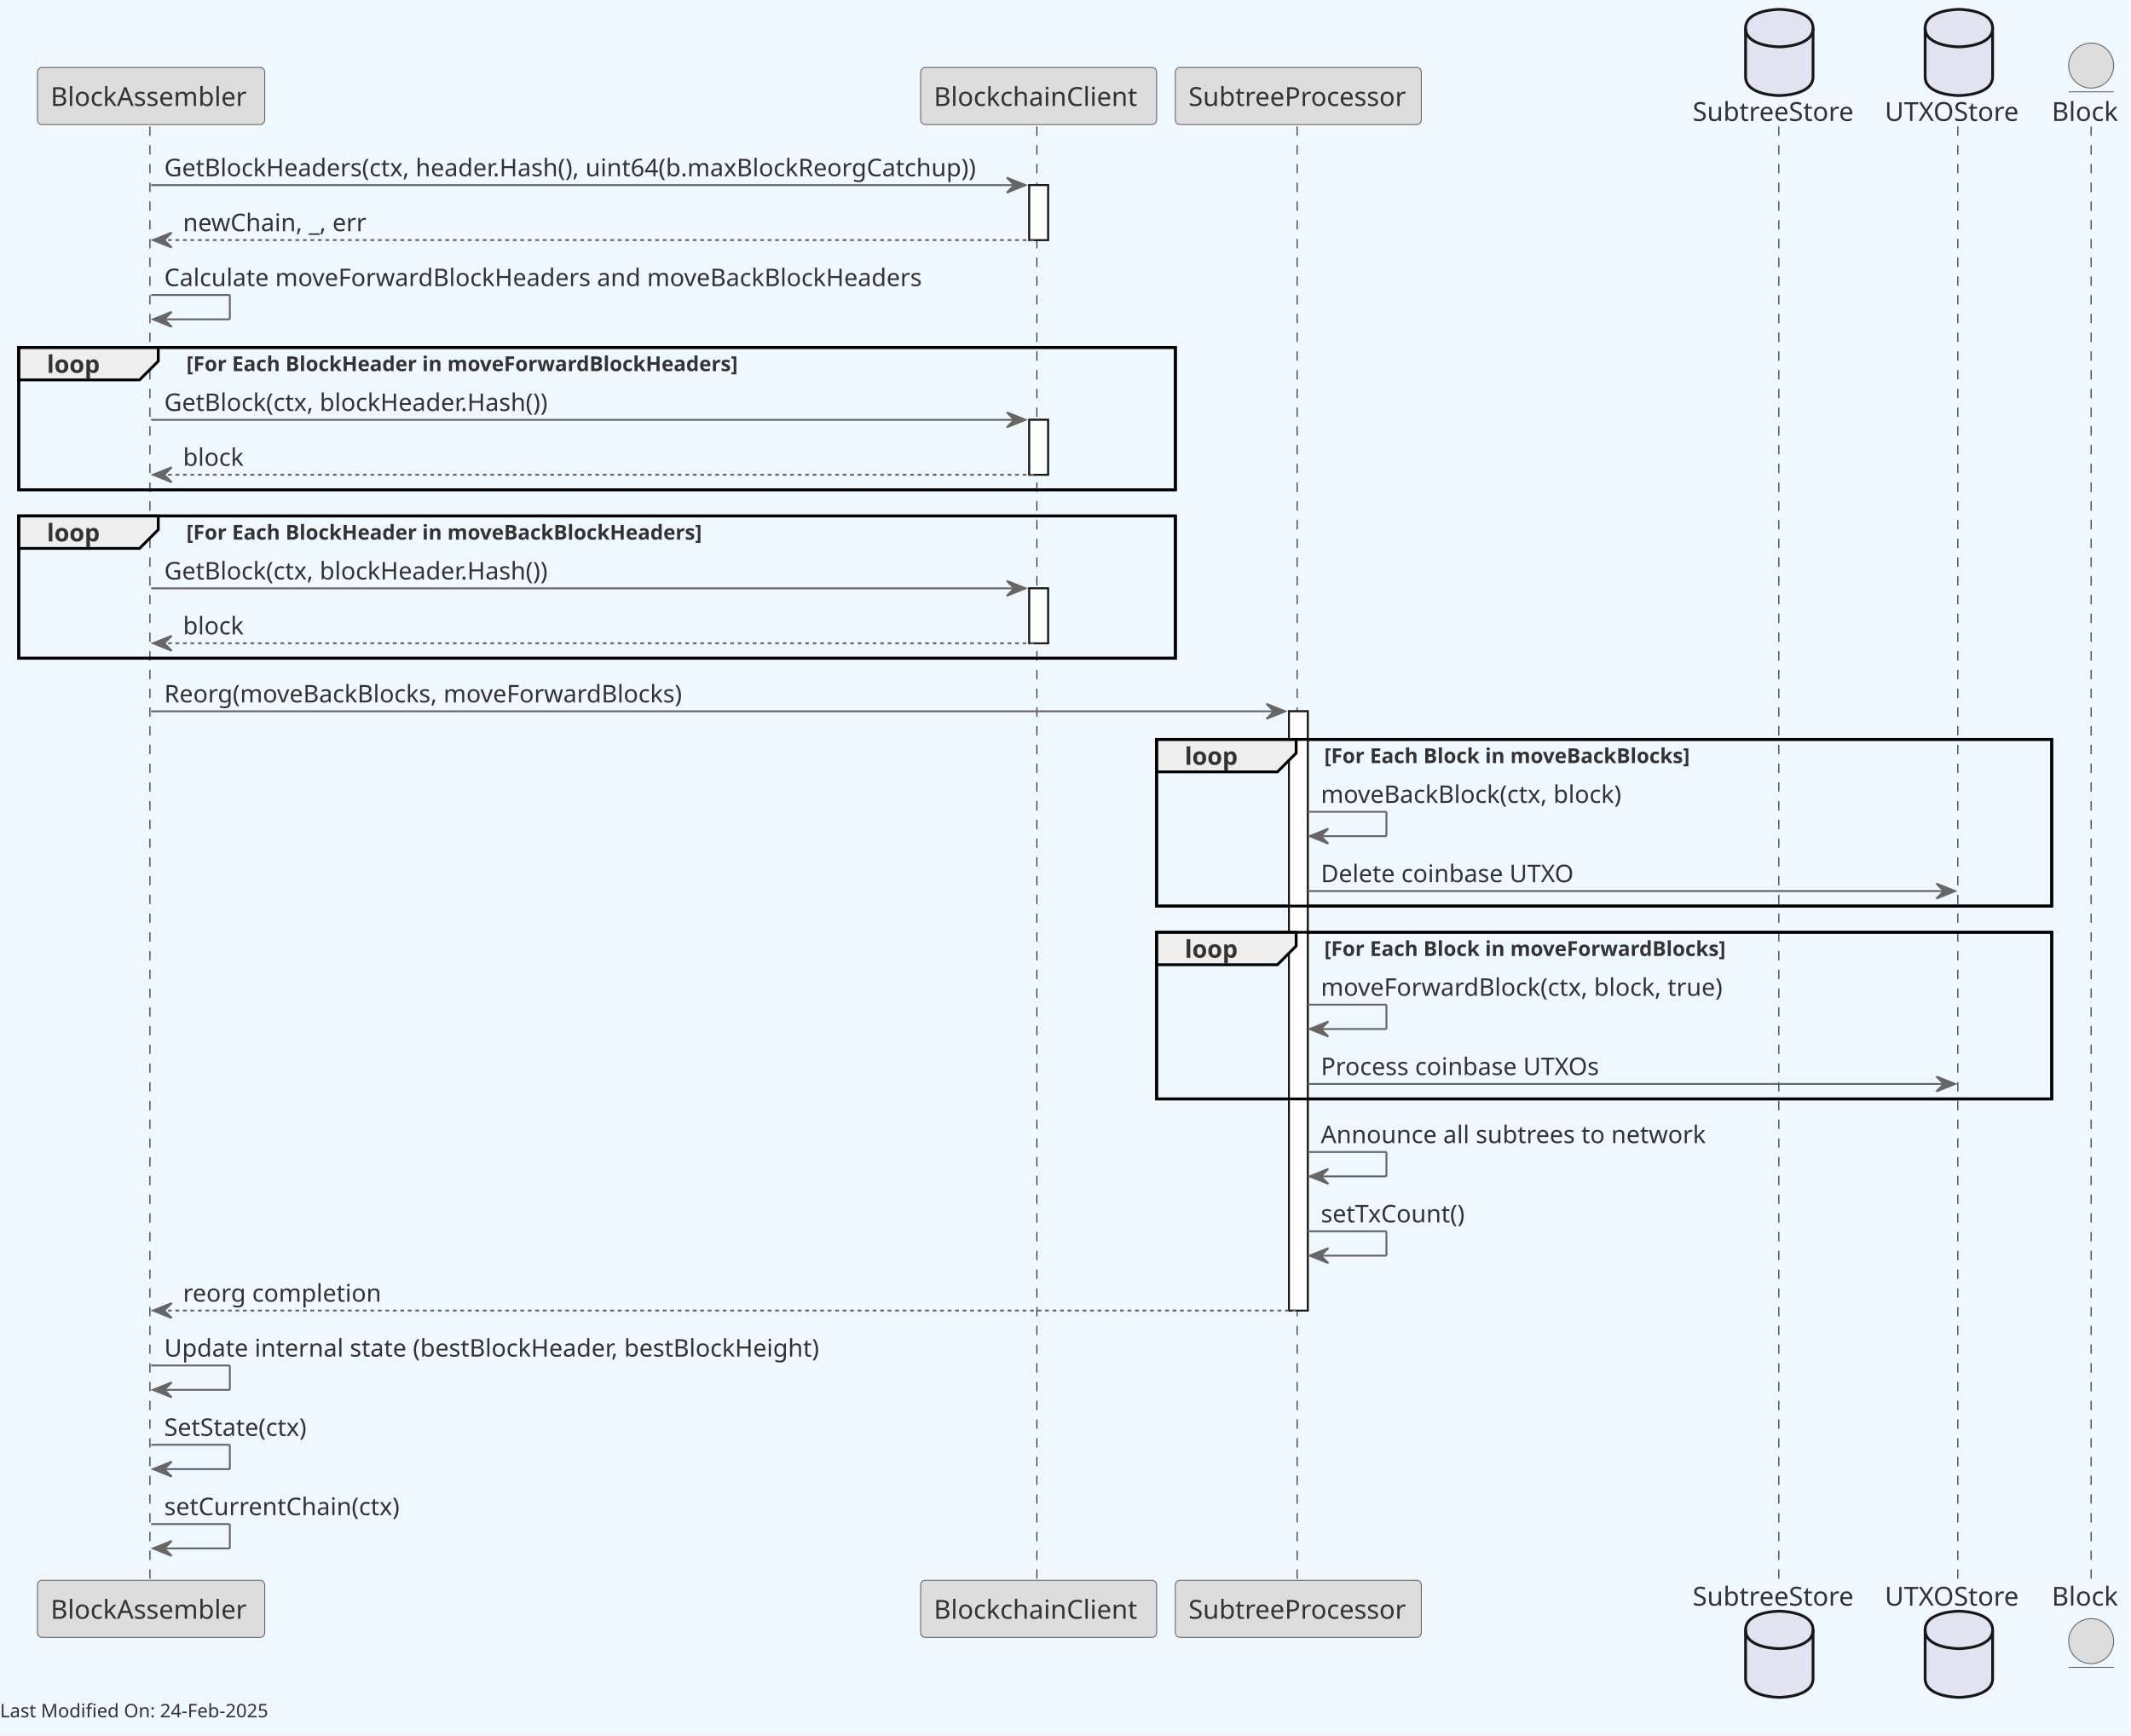
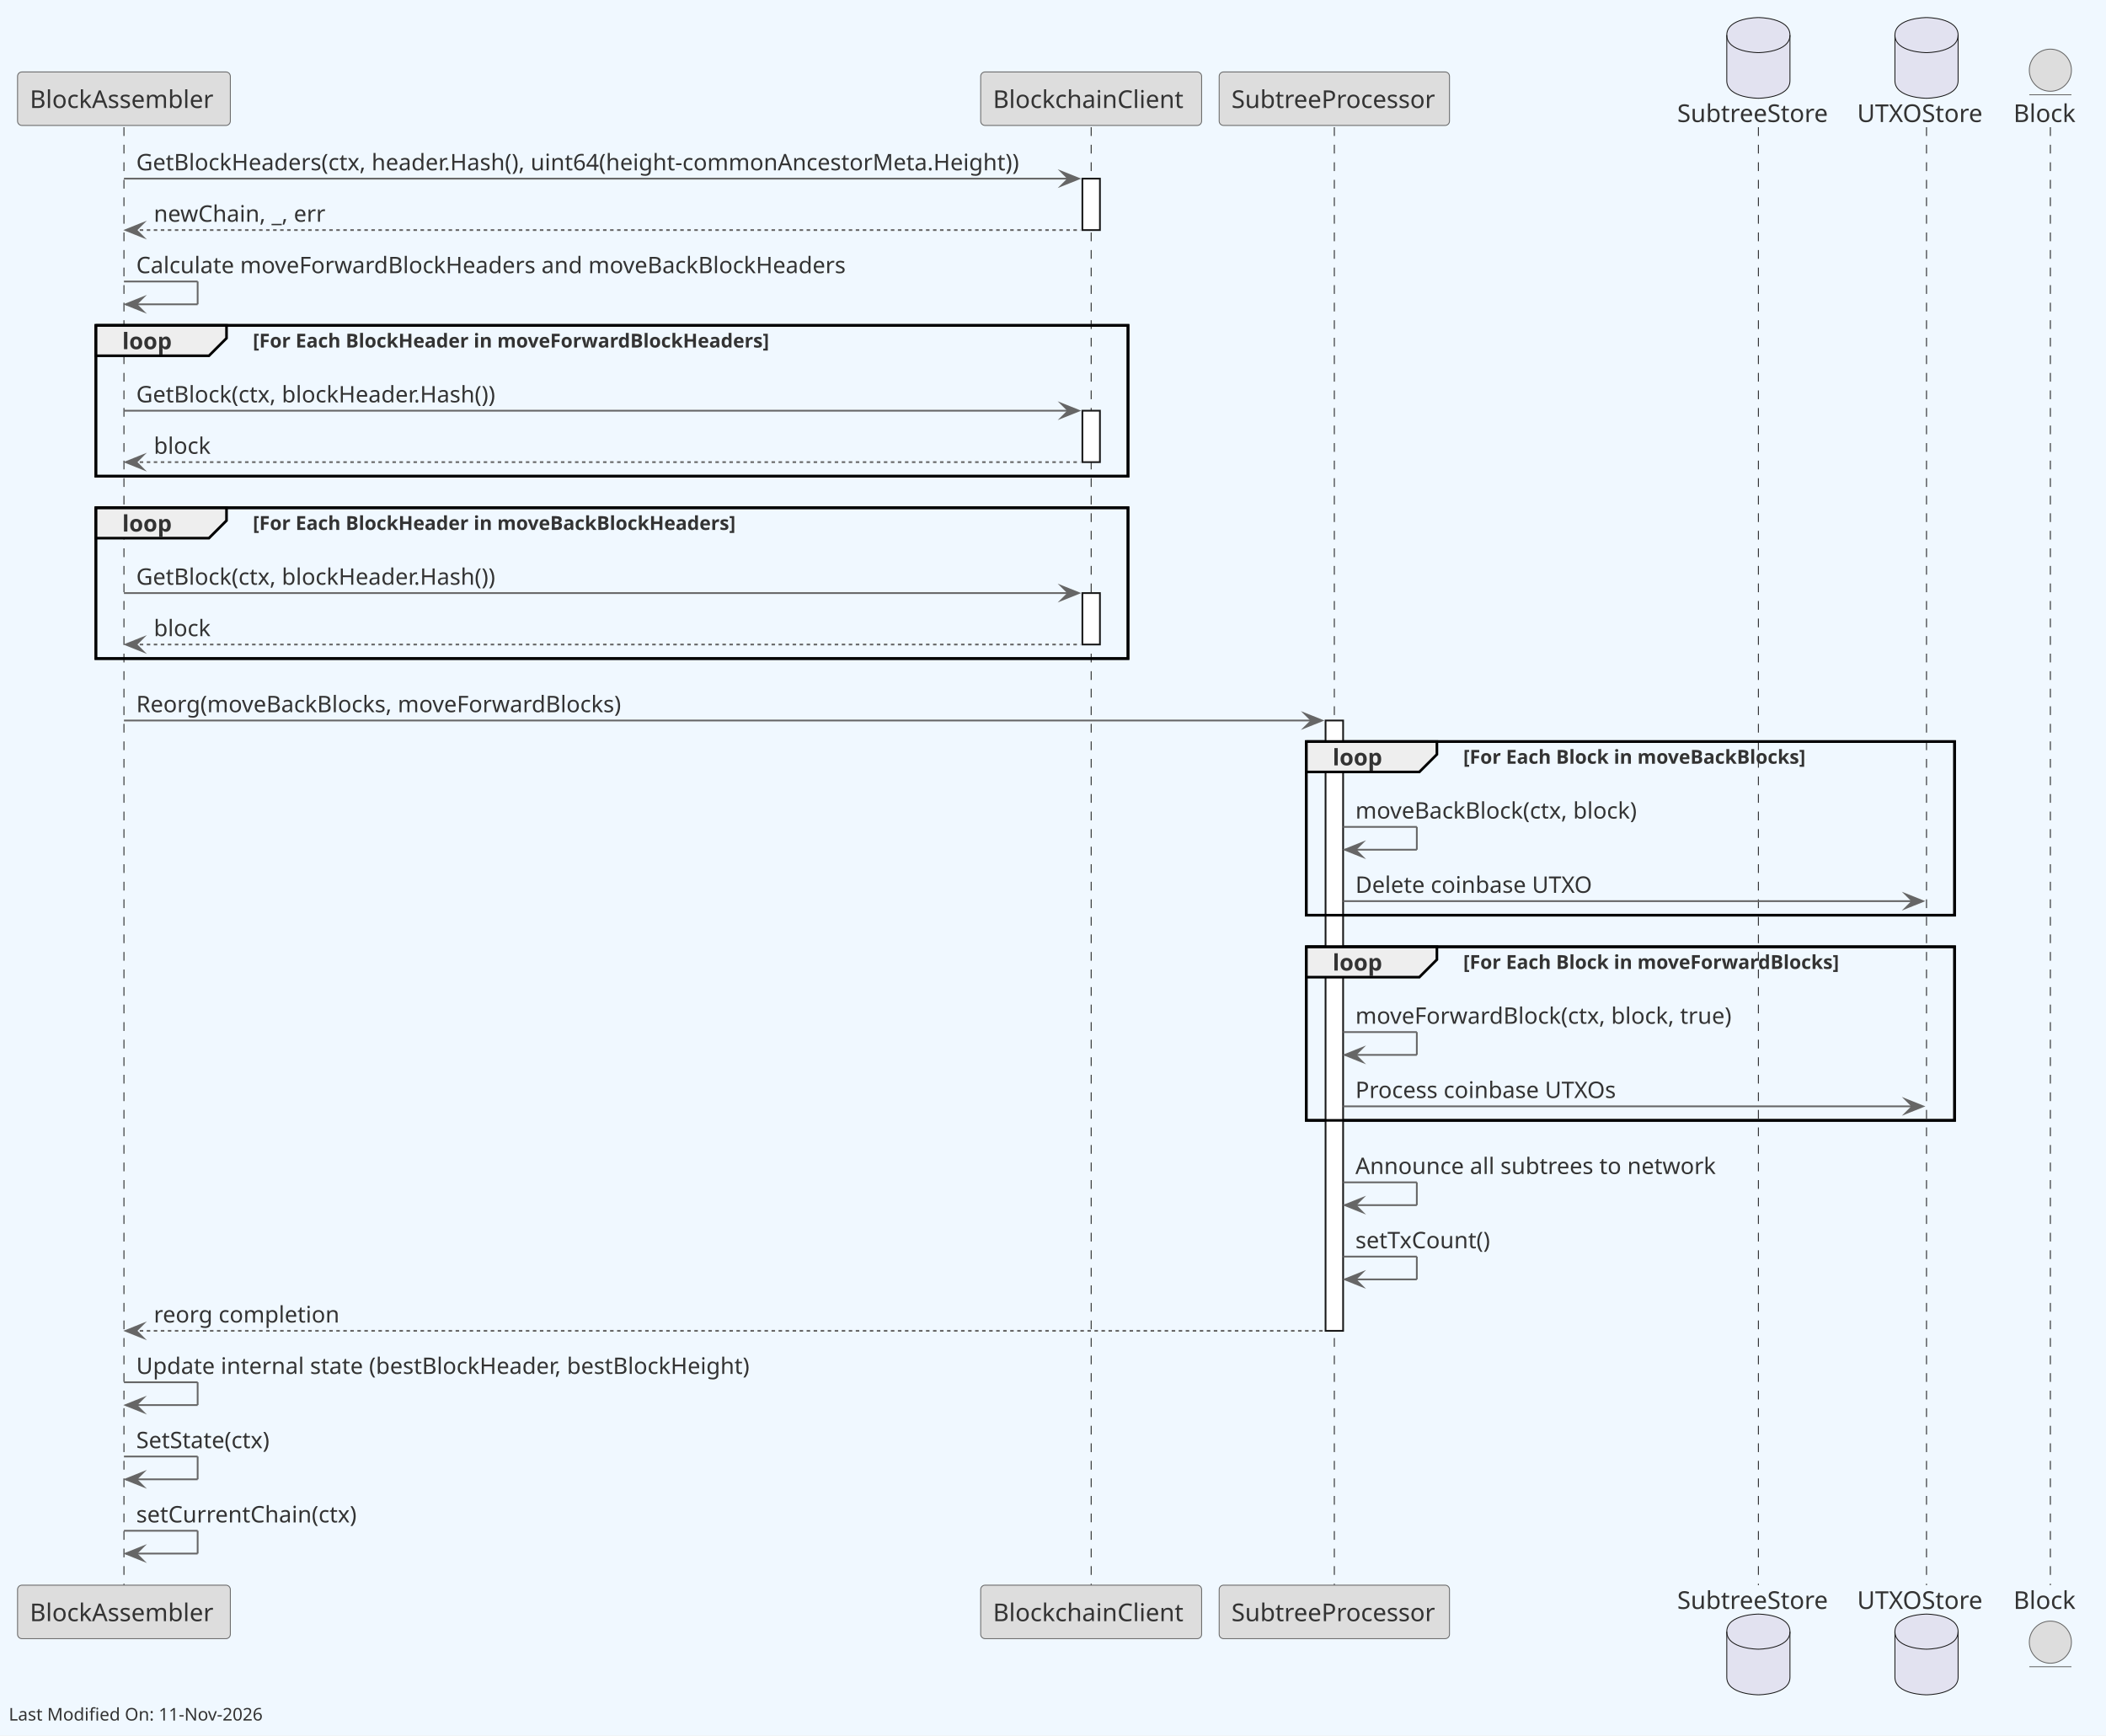
- <svg xmlns="http://www.w3.org/2000/svg" contentStyleType="text/css" height="926" preserveAspectRatio="none" viewBox="0 0 1137 926" width="1137" zoomAndPan="magnify">
-   <path d="m0 0h1137v926h-1137z" fill="#f0f8ff" />
-   <path d="m549.175 98.799h10v29.311h-10z" fill="#fff" stroke="#181818" />
-   <path d="m549.175 224.041h10v29.311h-10z" fill="#fff" stroke="#181818" />
-   <path d="m549.175 313.973h10v29.311h-10z" fill="#fff" stroke="#181818" />
-   <path d="m687.738 379.594h10v319.795h-10z" fill="#fff" stroke="#181818" />
-   <path d="m10 185.42h617.117v75.932h-617.117z" fill="none" stroke="#000" stroke-width="1.5" />
-   <path d="m10 275.352h617.117v75.932h-617.117z" fill="none" stroke="#000" stroke-width="1.5" />
-   <path d="m617.117 394.594h477.591v88.932h-477.591z" fill="none" stroke="#000" stroke-width="1.5" />
-   <path d="m617.117 497.525h477.591v88.932h-477.591z" fill="none" stroke="#000" stroke-width="1.5" />
-   <g stroke-width=".5">
-     <path d="m80 67.488v776.832" stroke="#181818" stroke-dasharray="5 5" />
-     <path d="m553.233 67.488v776.832" stroke="#181818" stroke-dasharray="5 5" />
-     <path d="m692.117 67.488v776.832" stroke="#181818" stroke-dasharray="5 5" />
-     <path d="m949.102 67.488v776.832" stroke="#181818" stroke-dasharray="5 5" />
-     <path d="m1044.611 67.488v776.832" stroke="#181818" stroke-dasharray="5 5" />
-     <path d="m1115.708 67.488v776.832" stroke="#181818" stroke-dasharray="5 5" />
-     <rect fill="#ddd" height="30.488" rx="2.5" stroke="#666" width="121.242" x="20" y="36" />
+ <svg xmlns="http://www.w3.org/2000/svg" version="1.1" data-diagram-type="SEQUENCE" style="width:1200px;height:989px;background:#F0F8FF;" width="1200px" height="989px" viewBox="0 0 1200 989" zoomAndPan="magnify" preserveAspectRatio="none" contentStyleType="text/css">
+   <defs />
+   <g font-family="sans-serif" lengthAdjust="spacing">
+     <rect x="0" y="0" width="1200" height="989" fill="#F0F8FF" style="stroke:none;" />
+     <rect x="54.621" y="185.42" width="588.12" height="85.932" fill="none" style="stroke:#000;stroke-width:1.5;" />
+     <rect x="54.621" y="289.352" width="588.12" height="85.932" fill="none" style="stroke:#000;stroke-width:1.5;" />
+     <rect x="744.305" y="422.594" width="369.421" height="98.932" fill="none" style="stroke:#000;stroke-width:1.5;" />
+     <rect x="744.305" y="539.525" width="369.421" height="98.932" fill="none" style="stroke:#000;stroke-width:1.5;" />
+     <g class="participant-lifeline" data-qualified-name="BA" data-entity-uid="part1" id="part1-lifeline" data-source-line="23">
+       <g>
+         <rect x="67.121" y="72.488" width="8" height="830.832" fill="#000" fill-opacity="0" />
+         <line x1="70.621" y1="72.488" x2="70.621" y2="903.32" style="stroke:#181818;stroke-width:0.5;stroke-dasharray:5,5;" />
+       </g>
+     </g>
+     <g class="participant-lifeline" data-qualified-name="BC" data-entity-uid="part2" id="part2-lifeline" data-source-line="24">
+       <g>
+         <rect x="618.241" y="72.488" width="8" height="830.832" fill="#000" fill-opacity="0" />
+         <line x1="621.741" y1="72.488" x2="621.741" y2="903.32" style="stroke:#181818;stroke-width:0.5;stroke-dasharray:5,5;" />
+       </g>
+     </g>
+     <g>
+       <rect x="616.741" y="101.799" width="10" height="29.311" fill="#FFF" style="stroke:#181818;stroke-width:1;" />
+     </g>
+     <g>
+       <rect x="616.741" y="234.041" width="10" height="29.311" fill="#FFF" style="stroke:#181818;stroke-width:1;" />
+     </g>
+     <g>
+       <rect x="616.741" y="337.973" width="10" height="29.311" fill="#FFF" style="stroke:#181818;stroke-width:1;" />
+     </g>
+     <g class="participant-lifeline" data-qualified-name="STP" data-entity-uid="part3" id="part3-lifeline" data-source-line="25">
+       <g>
+         <rect x="756.805" y="72.488" width="8" height="830.832" fill="#000" fill-opacity="0" />
+         <line x1="760.305" y1="72.488" x2="760.305" y2="903.32" style="stroke:#181818;stroke-width:0.5;stroke-dasharray:5,5;" />
+       </g>
+     </g>
+     <g>
+       <rect x="755.305" y="410.594" width="10" height="347.795" fill="#FFF" style="stroke:#181818;stroke-width:1;" />
+     </g>
+     <g class="participant-lifeline" data-qualified-name="SStore" data-entity-uid="part4" id="part4-lifeline" data-source-line="26">
+       <g>
+         <rect x="998.423" y="72.488" width="8" height="830.832" fill="#000" fill-opacity="0" />
+         <line x1="1001.923" y1="72.488" x2="1001.923" y2="903.32" style="stroke:#181818;stroke-width:0.5;stroke-dasharray:5,5;" />
+       </g>
+     </g>
+     <g class="participant-lifeline" data-qualified-name="UTXOStore" data-entity-uid="part5" id="part5-lifeline" data-source-line="27">
+       <g>
+         <rect x="1094.226" y="72.488" width="8" height="830.832" fill="#000" fill-opacity="0" />
+         <line x1="1097.726" y1="72.488" x2="1097.726" y2="903.32" style="stroke:#181818;stroke-width:0.5;stroke-dasharray:5,5;" />
+       </g>
+     </g>
+     <g class="participant-lifeline" data-qualified-name="BlockEntity" data-entity-uid="part6" id="part6-lifeline" data-source-line="28">
+       <g>
+         <rect x="1164.801" y="72.488" width="8" height="830.832" fill="#000" fill-opacity="0" />
+         <line x1="1168.301" y1="72.488" x2="1168.301" y2="903.32" style="stroke:#181818;stroke-width:0.5;stroke-dasharray:5,5;" />
+       </g>
+     </g>
+     <g class="participant participant-head" data-qualified-name="BA" data-entity-uid="part1" id="part1-head" data-source-line="23">
+       <rect x="10" y="41" width="121.242" height="30.488" fill="#DDD" style="stroke:#666;stroke-width:0.5;" rx="2.5" ry="2.5" />
+       <text x="17" y="61.535" fill="#333" font-size="14" textLength="107.242">BlockAssembler</text>
+     </g>
+     <g class="participant participant-head" data-qualified-name="BC" data-entity-uid="part2" id="part2-head" data-source-line="24">
+       <rect x="558.799" y="41" width="125.884" height="30.488" fill="#DDD" style="stroke:#666;stroke-width:0.5;" rx="2.5" ry="2.5" />
+       <text x="565.799" y="61.535" fill="#333" font-size="14" textLength="111.884">BlockchainClient</text>
+     </g>
+     <g class="participant participant-head" data-qualified-name="STP" data-entity-uid="part3" id="part3-head" data-source-line="25">
+       <rect x="694.683" y="41" width="131.243" height="30.488" fill="#DDD" style="stroke:#666;stroke-width:0.5;" rx="2.5" ry="2.5" />
+       <text x="701.683" y="61.535" fill="#333" font-size="14" textLength="117.243">SubtreeProcessor</text>
+     </g>
+     <g class="participant participant-head" data-qualified-name="SStore" data-entity-uid="part4" id="part4-head" data-source-line="26">
+       <text x="955.669" y="69.535" fill="#333" font-size="14" textLength="86.509">SubtreeStore</text>
+       <path d="M983.923,20 C983.923,10 1001.923,10 1001.923,10 C1001.923,10 1019.923,10 1019.923,20 L1019.923,46 C1019.923,56 1001.923,56 1001.923,56 C1001.923,56 983.923,56 983.923,46 L983.923,20" style="stroke:#181818;stroke-width:0.5;" fill="#E2E2F0" />
+       <path d="M983.923,20 C983.923,30 1001.923,30 1001.923,30 C1001.923,30 1019.923,30 1019.923,20" style="stroke:#181818;stroke-width:0.5;" fill="none" />
+     </g>
+     <g class="participant participant-head" data-qualified-name="UTXOStore" data-entity-uid="part5" id="part5-head" data-source-line="27">
+       <text x="1058.178" y="69.535" fill="#333" font-size="14" textLength="73.097">UTXOStore</text>
+       <path d="M1079.726,20 C1079.726,10 1097.726,10 1097.726,10 C1097.726,10 1115.726,10 1115.726,20 L1115.726,46 C1115.726,56 1097.726,56 1097.726,56 C1097.726,56 1079.726,56 1079.726,46 L1079.726,20" style="stroke:#181818;stroke-width:0.5;" fill="#E2E2F0" />
+       <path d="M1079.726,20 C1079.726,30 1097.726,30 1097.726,30 C1097.726,30 1115.726,30 1115.726,20" style="stroke:#181818;stroke-width:0.5;" fill="none" />
+     </g>
+     <g class="participant participant-head" data-qualified-name="BlockEntity" data-entity-uid="part6" id="part6-head" data-source-line="28">
+       <text x="1147.274" y="69.535" fill="#333" font-size="14" textLength="36.053">Block</text>
+       <ellipse cx="1168.301" cy="40" rx="12" ry="12" fill="#DDD" style="stroke:#666;stroke-width:0.5;" />
+       <line x1="1156.301" y1="54" x2="1180.301" y2="54" style="stroke:#666;stroke-width:0.5;" />
+     </g>
+     <g class="participant participant-tail" data-qualified-name="BA" data-entity-uid="part1" id="part1-tail" data-source-line="23">
+       <rect x="10" y="903.32" width="121.242" height="30.488" fill="#DDD" style="stroke:#666;stroke-width:0.5;" rx="2.5" ry="2.5" />
+       <text x="17" y="923.855" fill="#333" font-size="14" textLength="107.242">BlockAssembler</text>
+     </g>
+     <g class="participant participant-tail" data-qualified-name="BC" data-entity-uid="part2" id="part2-tail" data-source-line="24">
+       <rect x="558.799" y="903.32" width="125.884" height="30.488" fill="#DDD" style="stroke:#666;stroke-width:0.5;" rx="2.5" ry="2.5" />
+       <text x="565.799" y="923.855" fill="#333" font-size="14" textLength="111.884">BlockchainClient</text>
+     </g>
+     <g class="participant participant-tail" data-qualified-name="STP" data-entity-uid="part3" id="part3-tail" data-source-line="25">
+       <rect x="694.683" y="903.32" width="131.243" height="30.488" fill="#DDD" style="stroke:#666;stroke-width:0.5;" rx="2.5" ry="2.5" />
+       <text x="701.683" y="923.855" fill="#333" font-size="14" textLength="117.243">SubtreeProcessor</text>
+     </g>
+     <g class="participant participant-tail" data-qualified-name="SStore" data-entity-uid="part4" id="part4-tail" data-source-line="26">
+       <text x="955.669" y="916.855" fill="#333" font-size="14" textLength="86.509">SubtreeStore</text>
+       <path d="M983.923,929.809 C983.923,919.809 1001.923,919.809 1001.923,919.809 C1001.923,919.809 1019.923,919.809 1019.923,929.809 L1019.923,955.809 C1019.923,965.809 1001.923,965.809 1001.923,965.809 C1001.923,965.809 983.923,965.809 983.923,955.809 L983.923,929.809" style="stroke:#181818;stroke-width:0.5;" fill="#E2E2F0" />
+       <path d="M983.923,929.809 C983.923,939.809 1001.923,939.809 1001.923,939.809 C1001.923,939.809 1019.923,939.809 1019.923,929.809" style="stroke:#181818;stroke-width:0.5;" fill="none" />
+     </g>
+     <g class="participant participant-tail" data-qualified-name="UTXOStore" data-entity-uid="part5" id="part5-tail" data-source-line="27">
+       <text x="1058.178" y="916.855" fill="#333" font-size="14" textLength="73.097">UTXOStore</text>
+       <path d="M1079.726,929.809 C1079.726,919.809 1097.726,919.809 1097.726,919.809 C1097.726,919.809 1115.726,919.809 1115.726,929.809 L1115.726,955.809 C1115.726,965.809 1097.726,965.809 1097.726,965.809 C1097.726,965.809 1079.726,965.809 1079.726,955.809 L1079.726,929.809" style="stroke:#181818;stroke-width:0.5;" fill="#E2E2F0" />
+       <path d="M1079.726,929.809 C1079.726,939.809 1097.726,939.809 1097.726,939.809 C1097.726,939.809 1115.726,939.809 1115.726,929.809" style="stroke:#181818;stroke-width:0.5;" fill="none" />
+     </g>
+     <g class="participant participant-tail" data-qualified-name="BlockEntity" data-entity-uid="part6" id="part6-tail" data-source-line="28">
+       <text x="1147.274" y="916.855" fill="#333" font-size="14" textLength="36.053">Block</text>
+       <ellipse cx="1168.301" cy="935.809" rx="12" ry="12" fill="#DDD" style="stroke:#666;stroke-width:0.5;" />
+       <line x1="1156.301" y1="949.809" x2="1180.301" y2="949.809" style="stroke:#666;stroke-width:0.5;" />
+     </g>
+     <g class="message" data-entity-1="part1" data-entity-2="part2" id="msg1" data-source-line="30">
+       <polygon points="604.741,97.799,614.741,101.799,604.741,105.799,608.741,101.799" fill="#666" style="stroke:#666;stroke-width:1;stroke-linejoin:miter;stroke-miterlimit:10;" />
+       <line x1="70.621" y1="101.799" x2="610.741" y2="101.799" style="stroke:#666;stroke-width:1;" />
+       <text x="77.621" y="97.057" fill="#333" font-size="13" textLength="522.12">GetBlockHeaders(ctx, header.Hash(), uint64(height-commonAncestorMeta.Height))</text>
+     </g>
+     <g class="message" data-entity-1="part2" data-entity-2="part1" id="msg2" data-source-line="32">
+       <polygon points="81.621,127.109,71.621,131.109,81.621,135.109,77.621,131.109" fill="#666" style="stroke:#666;stroke-width:1;stroke-linejoin:miter;stroke-miterlimit:10;" />
+       <line x1="75.621" y1="131.109" x2="615.741" y2="131.109" style="stroke:#666;stroke-width:1;stroke-dasharray:2,2;" />
+       <text x="87.621" y="126.367" fill="#333" font-size="13" textLength="102.229">newChain, _, err</text>
+     </g>
+     <g class="message" data-entity-1="part1" data-entity-2="part1" id="msg3" data-source-line="35">
+       <line x1="70.621" y1="160.42" x2="112.621" y2="160.42" style="stroke:#666;stroke-width:1;" />
+       <line x1="112.621" y1="160.42" x2="112.621" y2="173.42" style="stroke:#666;stroke-width:1;" />
+       <line x1="71.621" y1="173.42" x2="112.621" y2="173.42" style="stroke:#666;stroke-width:1;" />
+       <polygon points="81.621,169.42,71.621,173.42,81.621,177.42,77.621,173.42" fill="#666" style="stroke:#666;stroke-width:1;stroke-linejoin:miter;stroke-miterlimit:10;" />
+       <text x="77.621" y="155.678" fill="#333" font-size="13" textLength="411.188">Calculate moveForwardBlockHeaders and moveBackBlockHeaders</text>
+     </g>
+     <path d="M54.621,185.42 L129.068,185.42 L129.068,192.73 L119.068,202.73 L54.621,202.73 L54.621,185.42" style="stroke:#000;stroke-width:1.5;" fill="#EEE" />
+     <rect x="54.621" y="185.42" width="588.12" height="85.932" fill="none" style="stroke:#000;stroke-width:1.5;" />
+     <text x="69.621" y="198.988" fill="#333" font-size="13" textLength="29.447" font-weight="700">loop</text>
+     <text x="144.068" y="198.055" fill="#333" font-size="11" textLength="302.575" font-weight="700">[For Each BlockHeader in moveForwardBlockHeaders]</text>
+     <g class="message" data-entity-1="part1" data-entity-2="part2" id="msg4" data-source-line="38">
+       <polygon points="604.741,230.041,614.741,234.041,604.741,238.041,608.741,234.041" fill="#666" style="stroke:#666;stroke-width:1;stroke-linejoin:miter;stroke-miterlimit:10;" />
+       <line x1="70.621" y1="234.041" x2="610.741" y2="234.041" style="stroke:#666;stroke-width:1;" />
+       <text x="77.621" y="229.299" fill="#333" font-size="13" textLength="214.049">GetBlock(ctx, blockHeader.Hash())</text>
+     </g>
+     <g class="message" data-entity-1="part2" data-entity-2="part1" id="msg5" data-source-line="40">
+       <polygon points="81.621,259.352,71.621,263.352,81.621,267.352,77.621,263.352" fill="#666" style="stroke:#666;stroke-width:1;stroke-linejoin:miter;stroke-miterlimit:10;" />
+       <line x1="75.621" y1="263.352" x2="615.741" y2="263.352" style="stroke:#666;stroke-width:1;stroke-dasharray:2,2;" />
+       <text x="87.621" y="258.609" fill="#333" font-size="13" textLength="34.182">block</text>
+     </g>
+     <path d="M54.621,289.352 L129.068,289.352 L129.068,296.662 L119.068,306.662 L54.621,306.662 L54.621,289.352" style="stroke:#000;stroke-width:1.5;" fill="#EEE" />
+     <rect x="54.621" y="289.352" width="588.12" height="85.932" fill="none" style="stroke:#000;stroke-width:1.5;" />
+     <text x="69.621" y="302.92" fill="#333" font-size="13" textLength="29.447" font-weight="700">loop</text>
+     <text x="144.068" y="301.986" fill="#333" font-size="11" textLength="282.197" font-weight="700">[For Each BlockHeader in moveBackBlockHeaders]</text>
+     <g class="message" data-entity-1="part1" data-entity-2="part2" id="msg6" data-source-line="45">
+       <polygon points="604.741,333.973,614.741,337.973,604.741,341.973,608.741,337.973" fill="#666" style="stroke:#666;stroke-width:1;stroke-linejoin:miter;stroke-miterlimit:10;" />
+       <line x1="70.621" y1="337.973" x2="610.741" y2="337.973" style="stroke:#666;stroke-width:1;" />
+       <text x="77.621" y="333.23" fill="#333" font-size="13" textLength="214.049">GetBlock(ctx, blockHeader.Hash())</text>
+     </g>
+     <g class="message" data-entity-1="part2" data-entity-2="part1" id="msg7" data-source-line="47">
+       <polygon points="81.621,363.283,71.621,367.283,81.621,371.283,77.621,367.283" fill="#666" style="stroke:#666;stroke-width:1;stroke-linejoin:miter;stroke-miterlimit:10;" />
+       <line x1="75.621" y1="367.283" x2="615.741" y2="367.283" style="stroke:#666;stroke-width:1;stroke-dasharray:2,2;" />
+       <text x="87.621" y="362.541" fill="#333" font-size="13" textLength="34.182">block</text>
+     </g>
+     <g class="message" data-entity-1="part1" data-entity-2="part3" id="msg8" data-source-line="51">
+       <polygon points="743.305,406.594,753.305,410.594,743.305,414.594,747.305,410.594" fill="#666" style="stroke:#666;stroke-width:1;stroke-linejoin:miter;stroke-miterlimit:10;" />
+       <line x1="70.621" y1="410.594" x2="749.305" y2="410.594" style="stroke:#666;stroke-width:1;" />
+       <text x="77.621" y="405.852" fill="#333" font-size="13" textLength="281.836">Reorg(moveBackBlocks, moveForwardBlocks)</text>
+     </g>
+     <path d="M744.305,422.594 L818.751,422.594 L818.751,429.904 L808.751,439.904 L744.305,439.904 L744.305,422.594" style="stroke:#000;stroke-width:1.5;" fill="#EEE" />
+     <rect x="744.305" y="422.594" width="369.421" height="98.932" fill="none" style="stroke:#000;stroke-width:1.5;" />
+     <text x="759.305" y="436.162" fill="#333" font-size="13" textLength="29.447" font-weight="700">loop</text>
+     <text x="833.751" y="435.229" fill="#333" font-size="11" textLength="201.738" font-weight="700">[For Each Block in moveBackBlocks]</text>
+     <g class="message" data-entity-1="part3" data-entity-2="part3" id="msg9" data-source-line="55">
+       <line x1="765.305" y1="471.215" x2="807.305" y2="471.215" style="stroke:#666;stroke-width:1;" />
+       <line x1="807.305" y1="471.215" x2="807.305" y2="484.215" style="stroke:#666;stroke-width:1;" />
+       <line x1="766.305" y1="484.215" x2="807.305" y2="484.215" style="stroke:#666;stroke-width:1;" />
+       <polygon points="776.305,480.215,766.305,484.215,776.305,488.215,772.305,484.215" fill="#666" style="stroke:#666;stroke-width:1;stroke-linejoin:miter;stroke-miterlimit:10;" />
+       <text x="772.305" y="466.473" fill="#333" font-size="13" textLength="166.842">moveBackBlock(ctx, block)</text>
+     </g>
+     <g class="message" data-entity-1="part3" data-entity-2="part5" id="msg10" data-source-line="56">
+       <polygon points="1085.726,509.525,1095.726,513.525,1085.726,517.525,1089.726,513.525" fill="#666" style="stroke:#666;stroke-width:1;stroke-linejoin:miter;stroke-miterlimit:10;" />
+       <line x1="765.305" y1="513.525" x2="1091.726" y2="513.525" style="stroke:#666;stroke-width:1;" />
+       <text x="772.305" y="508.783" fill="#333" font-size="13" textLength="139.477">Delete coinbase UTXO</text>
+     </g>
+     <path d="M744.305,539.525 L818.751,539.525 L818.751,546.836 L808.751,556.836 L744.305,556.836 L744.305,539.525" style="stroke:#000;stroke-width:1.5;" fill="#EEE" />
+     <rect x="744.305" y="539.525" width="369.421" height="98.932" fill="none" style="stroke:#000;stroke-width:1.5;" />
+     <text x="759.305" y="553.094" fill="#333" font-size="13" textLength="29.447" font-weight="700">loop</text>
+     <text x="833.751" y="552.16" fill="#333" font-size="11" textLength="222.116" font-weight="700">[For Each Block in moveForwardBlocks]</text>
+     <g class="message" data-entity-1="part3" data-entity-2="part3" id="msg11" data-source-line="60">
+       <line x1="765.305" y1="588.146" x2="807.305" y2="588.146" style="stroke:#666;stroke-width:1;" />
+       <line x1="807.305" y1="588.146" x2="807.305" y2="601.146" style="stroke:#666;stroke-width:1;" />
+       <line x1="766.305" y1="601.146" x2="807.305" y2="601.146" style="stroke:#666;stroke-width:1;" />
+       <polygon points="776.305,597.146,766.305,601.146,776.305,605.146,772.305,601.146" fill="#666" style="stroke:#666;stroke-width:1;stroke-linejoin:miter;stroke-miterlimit:10;" />
+       <text x="772.305" y="583.404" fill="#333" font-size="13" textLength="222.619">moveForwardBlock(ctx, block, true)</text>
+     </g>
+     <g class="message" data-entity-1="part3" data-entity-2="part5" id="msg12" data-source-line="61">
+       <polygon points="1085.726,626.457,1095.726,630.457,1085.726,634.457,1089.726,630.457" fill="#666" style="stroke:#666;stroke-width:1;stroke-linejoin:miter;stroke-miterlimit:10;" />
+       <line x1="765.305" y1="630.457" x2="1091.726" y2="630.457" style="stroke:#666;stroke-width:1;" />
+       <text x="772.305" y="625.715" fill="#333" font-size="13" textLength="153.664">Process coinbase UTXOs</text>
+     </g>
+     <g class="message" data-entity-1="part3" data-entity-2="part3" id="msg13" data-source-line="64">
+       <line x1="765.305" y1="673.768" x2="807.305" y2="673.768" style="stroke:#666;stroke-width:1;" />
+       <line x1="807.305" y1="673.768" x2="807.305" y2="686.768" style="stroke:#666;stroke-width:1;" />
+       <line x1="766.305" y1="686.768" x2="807.305" y2="686.768" style="stroke:#666;stroke-width:1;" />
+       <polygon points="776.305,682.768,766.305,686.768,776.305,690.768,772.305,686.768" fill="#666" style="stroke:#666;stroke-width:1;stroke-linejoin:miter;stroke-miterlimit:10;" />
+       <text x="772.305" y="669.025" fill="#333" font-size="13" textLength="212.386">Announce all subtrees to network</text>
+     </g>
+     <g class="message" data-entity-1="part3" data-entity-2="part3" id="msg14" data-source-line="65">
+       <line x1="765.305" y1="716.078" x2="807.305" y2="716.078" style="stroke:#666;stroke-width:1;" />
+       <line x1="807.305" y1="716.078" x2="807.305" y2="729.078" style="stroke:#666;stroke-width:1;" />
+       <line x1="766.305" y1="729.078" x2="807.305" y2="729.078" style="stroke:#666;stroke-width:1;" />
+       <polygon points="776.305,725.078,766.305,729.078,776.305,733.078,772.305,729.078" fill="#666" style="stroke:#666;stroke-width:1;stroke-linejoin:miter;stroke-miterlimit:10;" />
+       <text x="772.305" y="711.336" fill="#333" font-size="13" textLength="81.358">setTxCount()</text>
+     </g>
+     <g class="message" data-entity-1="part3" data-entity-2="part1" id="msg15" data-source-line="67">
+       <polygon points="81.621,754.389,71.621,758.389,81.621,762.389,77.621,758.389" fill="#666" style="stroke:#666;stroke-width:1;stroke-linejoin:miter;stroke-miterlimit:10;" />
+       <line x1="75.621" y1="758.389" x2="754.305" y2="758.389" style="stroke:#666;stroke-width:1;stroke-dasharray:2,2;" />
+       <text x="87.621" y="753.646" fill="#333" font-size="13" textLength="108.723">reorg completion</text>
+     </g>
+     <g class="message" data-entity-1="part1" data-entity-2="part1" id="msg16" data-source-line="70">
+       <line x1="70.621" y1="787.699" x2="112.621" y2="787.699" style="stroke:#666;stroke-width:1;" />
+       <line x1="112.621" y1="787.699" x2="112.621" y2="800.699" style="stroke:#666;stroke-width:1;" />
+       <line x1="71.621" y1="800.699" x2="112.621" y2="800.699" style="stroke:#666;stroke-width:1;" />
+       <polygon points="81.621,796.699,71.621,800.699,81.621,804.699,77.621,800.699" fill="#666" style="stroke:#666;stroke-width:1;stroke-linejoin:miter;stroke-miterlimit:10;" />
+       <text x="77.621" y="782.957" fill="#333" font-size="13" textLength="359.798">Update internal state (bestBlockHeader, bestBlockHeight)</text>
+     </g>
+     <g class="message" data-entity-1="part1" data-entity-2="part1" id="msg17" data-source-line="71">
+       <line x1="70.621" y1="830.01" x2="112.621" y2="830.01" style="stroke:#666;stroke-width:1;" />
+       <line x1="112.621" y1="830.01" x2="112.621" y2="843.01" style="stroke:#666;stroke-width:1;" />
+       <line x1="71.621" y1="843.01" x2="112.621" y2="843.01" style="stroke:#666;stroke-width:1;" />
+       <polygon points="81.621,839.01,71.621,843.01,81.621,847.01,77.621,843.01" fill="#666" style="stroke:#666;stroke-width:1;stroke-linejoin:miter;stroke-miterlimit:10;" />
+       <text x="77.621" y="825.268" fill="#333" font-size="13" textLength="78.203">SetState(ctx)</text>
+     </g>
+     <g class="message" data-entity-1="part1" data-entity-2="part1" id="msg18" data-source-line="72">
+       <line x1="70.621" y1="872.32" x2="112.621" y2="872.32" style="stroke:#666;stroke-width:1;" />
+       <line x1="112.621" y1="872.32" x2="112.621" y2="885.32" style="stroke:#666;stroke-width:1;" />
+       <line x1="71.621" y1="885.32" x2="112.621" y2="885.32" style="stroke:#666;stroke-width:1;" />
+       <polygon points="81.621,881.32,71.621,885.32,81.621,889.32,77.621,885.32" fill="#666" style="stroke:#666;stroke-width:1;stroke-linejoin:miter;stroke-miterlimit:10;" />
+       <text x="77.621" y="867.578" fill="#333" font-size="13" textLength="130.622">setCurrentChain(ctx)</text>
+     </g>
+     <g class="footer" data-source-line="74">
+       <text x="5" y="980.477" fill="#333" font-size="10" textLength="156.914">Last Modified On: 11-Nov-2026</text>
+     </g>
  </g>
-   <text fill="#333" font-family="sans-serif" font-size="14" lengthAdjust="spacing" textLength="107.242" x="27" y="56.535">BlockAssembler</text>
-   <rect fill="#ddd" height="30.488" rx="2.5" stroke="#666" stroke-width=".5" width="121.242" x="20" y="843.32" />
-   <text fill="#333" font-family="sans-serif" font-size="14" lengthAdjust="spacing" textLength="107.242" x="27" y="863.856">BlockAssembler</text>
-   <rect fill="#ddd" height="30.488" rx="2.5" stroke="#666" stroke-width=".5" width="125.884" x="491.233" y="36" />
-   <text fill="#333" font-family="sans-serif" font-size="14" lengthAdjust="spacing" textLength="111.884" x="498.233" y="56.535">BlockchainClient</text>
-   <rect fill="#ddd" height="30.488" rx="2.5" stroke="#666" stroke-width=".5" width="125.884" x="491.233" y="843.32" />
-   <text fill="#333" font-family="sans-serif" font-size="14" lengthAdjust="spacing" textLength="111.884" x="498.233" y="863.856">BlockchainClient</text>
-   <rect fill="#ddd" height="30.488" rx="2.5" stroke="#666" stroke-width=".5" width="131.243" x="627.117" y="36" />
-   <text fill="#333" font-family="sans-serif" font-size="14" lengthAdjust="spacing" textLength="117.243" x="634.117" y="56.535">SubtreeProcessor</text>
-   <rect fill="#ddd" height="30.488" rx="2.5" stroke="#666" stroke-width=".5" width="131.243" x="627.117" y="843.32" />
-   <text fill="#333" font-family="sans-serif" font-size="14" lengthAdjust="spacing" textLength="117.243" x="634.117" y="863.856">SubtreeProcessor</text>
-   <text fill="#333" font-family="sans-serif" font-size="14" lengthAdjust="spacing" textLength="86.509" x="903.102" y="64.535">SubtreeStore</text>
-   <path d="m931.357 15c0-10 18-10 18-10s18 0 18 10v26c0 10-18 10-18 10s-18 0-18-10z" fill="#e2e2f0" stroke="#181818" stroke-width="1.5" />
-   <path d="m931.357 15c0 10 18 10 18 10s18 0 18-10" fill="none" stroke="#181818" stroke-width="1.5" />
-   <text fill="#333" font-family="sans-serif" font-size="14" lengthAdjust="spacing" textLength="86.509" x="903.102" y="856.856">SubtreeStore</text>
-   <path d="m931.357 869.809c0-10 18-10 18-10s18 0 18 10v26c0 10-18 10-18 10s-18 0-18-10z" fill="#e2e2f0" stroke="#181818" stroke-width="1.5" />
-   <path d="m931.357 869.809c0 10 18 10 18 10s18 0 18-10" fill="none" stroke="#181818" stroke-width="1.5" />
-   <text fill="#333" font-family="sans-serif" font-size="14" lengthAdjust="spacing" textLength="73.097" x="1005.611" y="64.535">UTXOStore</text>
-   <path d="m1027.16 15c0-10 18-10 18-10s18 0 18 10v26c0 10-18 10-18 10s-18 0-18-10z" fill="#e2e2f0" stroke="#181818" stroke-width="1.5" />
-   <path d="m1027.16 15c0 10 18 10 18 10s18 0 18-10" fill="none" stroke="#181818" stroke-width="1.5" />
-   <text fill="#333" font-family="sans-serif" font-size="14" lengthAdjust="spacing" textLength="73.097" x="1005.611" y="856.856">UTXOStore</text>
-   <path d="m1027.16 869.809c0-10 18-10 18-10s18 0 18 10v26c0 10-18 10-18 10s-18 0-18-10z" fill="#e2e2f0" stroke="#181818" stroke-width="1.5" />
-   <path d="m1027.16 869.809c0 10 18 10 18 10s18 0 18-10" fill="none" stroke="#181818" stroke-width="1.5" />
-   <text fill="#333" font-family="sans-serif" font-size="14" lengthAdjust="spacing" textLength="36.053" x="1094.708" y="64.535">Block</text>
-   <ellipse cx="1115.734" cy="35" fill="#ddd" rx="12" ry="12" stroke="#666" stroke-width=".5" />
-   <path d="m1103.734 49h24" stroke="#666" stroke-width=".5" />
-   <text fill="#333" font-family="sans-serif" font-size="14" lengthAdjust="spacing" textLength="36.053" x="1094.708" y="856.856">Block</text>
-   <ellipse cx="1115.734" cy="875.809" fill="#ddd" rx="12" ry="12" stroke="#666" stroke-width=".5" />
-   <path d="m1103.734 889.809h24" stroke="#666" stroke-width=".5" />
-   <path d="m549.175 98.799h10v29.311h-10z" fill="#fff" stroke="#181818" />
-   <path d="m549.175 224.041h10v29.311h-10z" fill="#fff" stroke="#181818" />
-   <path d="m549.175 313.973h10v29.311h-10z" fill="#fff" stroke="#181818" />
-   <path d="m687.738 379.594h10v319.795h-10z" fill="#fff" stroke="#181818" />
-   <path d="m537.175 94.799 10 4-10 4 4-4z" fill="#666" stroke="#666" />
-   <path d="m80.621 98.799h462.554" stroke="#666" />
-   <text fill="#333" font-family="sans-serif" font-size="13" lengthAdjust="spacing" textLength="449.554" x="87.621" y="94.057">GetBlockHeaders(ctx, header.Hash(), uint64(b.maxBlockReorgCatchup))</text>
-   <path d="m91.621 124.109-10 4 10 4-4-4z" fill="#666" stroke="#666" />
-   <path d="m85.621 128.109h467.554" stroke="#666" stroke-dasharray="2 2" />
-   <text fill="#333" font-family="sans-serif" font-size="13" lengthAdjust="spacing" textLength="102.229" x="97.621" y="123.367">newChain, _, err</text>
-   <path d="m80.621 157.42h42" stroke="#666" />
-   <path d="m122.621 157.42v13" stroke="#666" />
-   <path d="m81.621 170.42h41" stroke="#666" />
-   <path d="m91.621 166.42-10 4 10 4-4-4z" fill="#666" stroke="#666" />
-   <text fill="#333" font-family="sans-serif" font-size="13" lengthAdjust="spacing" textLength="411.188" x="87.621" y="152.678">Calculate moveForwardBlockHeaders and moveBackBlockHeaders</text>
-   <path d="m10 185.42h74.447v7.311l-10 10h-64.447z" fill="#eee" stroke="#000" stroke-width="1.5" />
-   <path d="m10 185.42h617.117v75.932h-617.117z" fill="none" stroke="#000" stroke-width="1.5" />
-   <text fill="#333" font-family="sans-serif" font-size="13" font-weight="bold" lengthAdjust="spacing" textLength="29.447" x="25" y="198.988">loop</text>
-   <text fill="#333" font-family="sans-serif" font-size="11" font-weight="bold" lengthAdjust="spacing" textLength="302.575" x="99.447" y="198.055">[For Each BlockHeader in moveForwardBlockHeaders]</text>
-   <path d="m537.175 220.041 10 4-10 4 4-4z" fill="#666" stroke="#666" />
-   <path d="m80.621 224.041h462.554" stroke="#666" />
-   <text fill="#333" font-family="sans-serif" font-size="13" lengthAdjust="spacing" textLength="214.049" x="87.621" y="219.299">GetBlock(ctx, blockHeader.Hash())</text>
-   <path d="m91.621 249.352-10 4 10 4-4-4z" fill="#666" stroke="#666" />
-   <path d="m85.621 253.352h467.554" stroke="#666" stroke-dasharray="2 2" />
-   <text fill="#333" font-family="sans-serif" font-size="13" lengthAdjust="spacing" textLength="34.182" x="97.621" y="248.609">block</text>
-   <path d="m10 275.352h74.447v7.311l-10 10h-64.447z" fill="#eee" stroke="#000" stroke-width="1.5" />
-   <path d="m10 275.352h617.117v75.932h-617.117z" fill="none" stroke="#000" stroke-width="1.5" />
-   <text fill="#333" font-family="sans-serif" font-size="13" font-weight="bold" lengthAdjust="spacing" textLength="29.447" x="25" y="288.92">loop</text>
-   <text fill="#333" font-family="sans-serif" font-size="11" font-weight="bold" lengthAdjust="spacing" textLength="282.197" x="99.447" y="287.986">[For Each BlockHeader in moveBackBlockHeaders]</text>
-   <path d="m537.175 309.973 10 4-10 4 4-4z" fill="#666" stroke="#666" />
-   <path d="m80.621 313.973h462.554" stroke="#666" />
-   <text fill="#333" font-family="sans-serif" font-size="13" lengthAdjust="spacing" textLength="214.049" x="87.621" y="309.231">GetBlock(ctx, blockHeader.Hash())</text>
-   <path d="m91.621 339.283-10 4 10 4-4-4z" fill="#666" stroke="#666" />
-   <path d="m85.621 343.283h467.554" stroke="#666" stroke-dasharray="2 2" />
-   <text fill="#333" font-family="sans-serif" font-size="13" lengthAdjust="spacing" textLength="34.182" x="97.621" y="338.541">block</text>
-   <path d="m675.738 375.594 10 4-10 4 4-4z" fill="#666" stroke="#666" />
-   <path d="m80.621 379.594h601.117" stroke="#666" />
-   <text fill="#333" font-family="sans-serif" font-size="13" lengthAdjust="spacing" textLength="281.836" x="87.621" y="374.852">Reorg(moveBackBlocks, moveForwardBlocks)</text>
-   <path d="m617.117 394.594h74.447v7.311l-10 10h-64.447z" fill="#eee" stroke="#000" stroke-width="1.5" />
-   <path d="m617.117 394.594h477.591v88.932h-477.591z" fill="none" stroke="#000" stroke-width="1.5" />
-   <text fill="#333" font-family="sans-serif" font-size="13" font-weight="bold" lengthAdjust="spacing" textLength="29.447" x="632.117" y="408.162">loop</text>
-   <text fill="#333" font-family="sans-serif" font-size="11" font-weight="bold" lengthAdjust="spacing" textLength="201.738" x="706.563" y="407.228">[For Each Block in moveBackBlocks]</text>
-   <path d="m697.738 433.215h42" stroke="#666" />
-   <path d="m739.738 433.215v13" stroke="#666" />
-   <path d="m698.738 446.215h41" stroke="#666" />
-   <path d="m708.738 442.215-10 4 10 4-4-4z" fill="#666" stroke="#666" />
-   <text fill="#333" font-family="sans-serif" font-size="13" lengthAdjust="spacing" textLength="166.842" x="704.738" y="428.473">moveBackBlock(ctx, block)</text>
-   <path d="m1033.16 471.525 10 4-10 4 4-4z" fill="#666" stroke="#666" />
-   <path d="m697.738 475.525h341.421" stroke="#666" />
-   <text fill="#333" font-family="sans-serif" font-size="13" lengthAdjust="spacing" textLength="139.477" x="704.738" y="470.783">Delete coinbase UTXO</text>
-   <path d="m617.117 497.525h74.447v7.311l-10 10h-64.447z" fill="#eee" stroke="#000" stroke-width="1.5" />
-   <path d="m617.117 497.525h477.591v88.932h-477.591z" fill="none" stroke="#000" stroke-width="1.5" />
-   <text fill="#333" font-family="sans-serif" font-size="13" font-weight="bold" lengthAdjust="spacing" textLength="29.447" x="632.117" y="511.094">loop</text>
-   <text fill="#333" font-family="sans-serif" font-size="11" font-weight="bold" lengthAdjust="spacing" textLength="222.116" x="706.563" y="510.16">[For Each Block in moveForwardBlocks]</text>
-   <path d="m697.738 536.146h42" stroke="#666" />
-   <path d="m739.738 536.146v13" stroke="#666" />
-   <path d="m698.738 549.146h41" stroke="#666" />
-   <path d="m708.738 545.146-10 4 10 4-4-4z" fill="#666" stroke="#666" />
-   <text fill="#333" font-family="sans-serif" font-size="13" lengthAdjust="spacing" textLength="222.619" x="704.738" y="531.404">moveForwardBlock(ctx, block, true)</text>
-   <path d="m1033.16 574.457 10 4-10 4 4-4z" fill="#666" stroke="#666" />
-   <path d="m697.738 578.457h341.421" stroke="#666" />
-   <text fill="#333" font-family="sans-serif" font-size="13" lengthAdjust="spacing" textLength="153.664" x="704.738" y="573.715">Process coinbase UTXOs</text>
-   <path d="m697.738 614.768h42" stroke="#666" />
-   <path d="m739.738 614.768v13" stroke="#666" />
-   <path d="m698.738 627.768h41" stroke="#666" />
-   <path d="m708.738 623.768-10 4 10 4-4-4z" fill="#666" stroke="#666" />
-   <text fill="#333" font-family="sans-serif" font-size="13" lengthAdjust="spacing" textLength="212.386" x="704.738" y="610.025">Announce all subtrees to network</text>
-   <path d="m697.738 657.078h42" stroke="#666" />
-   <path d="m739.738 657.078v13" stroke="#666" />
-   <path d="m698.738 670.078h41" stroke="#666" />
-   <path d="m708.738 666.078-10 4 10 4-4-4z" fill="#666" stroke="#666" />
-   <text fill="#333" font-family="sans-serif" font-size="13" lengthAdjust="spacing" textLength="81.358" x="704.738" y="652.336">setTxCount()</text>
-   <path d="m91.621 695.389-10 4 10 4-4-4z" fill="#666" stroke="#666" />
-   <path d="m85.621 699.389h606.117" stroke="#666" stroke-dasharray="2 2" />
-   <text fill="#333" font-family="sans-serif" font-size="13" lengthAdjust="spacing" textLength="108.723" x="97.621" y="694.646">reorg completion</text>
-   <path d="m80.621 728.699h42" stroke="#666" />
-   <path d="m122.621 728.699v13" stroke="#666" />
-   <path d="m81.621 741.699h41" stroke="#666" />
-   <path d="m91.621 737.699-10 4 10 4-4-4z" fill="#666" stroke="#666" />
-   <text fill="#333" font-family="sans-serif" font-size="13" lengthAdjust="spacing" textLength="359.798" x="87.621" y="723.957">Update internal state (bestBlockHeader, bestBlockHeight)</text>
-   <path d="m80.621 771.01h42" stroke="#666" />
-   <path d="m122.621 771.01v13" stroke="#666" />
-   <path d="m81.621 784.01h41" stroke="#666" />
-   <path d="m91.621 780.01-10 4 10 4-4-4z" fill="#666" stroke="#666" />
-   <text fill="#333" font-family="sans-serif" font-size="13" lengthAdjust="spacing" textLength="78.203" x="87.621" y="766.268">SetState(ctx)</text>
-   <path d="m80.621 813.32h42" stroke="#666" />
-   <path d="m122.621 813.32v13" stroke="#666" />
-   <path d="m81.621 826.32h41" stroke="#666" />
-   <path d="m91.621 822.32-10 4 10 4-4-4z" fill="#666" stroke="#666" />
-   <text fill="#333" font-family="sans-serif" font-size="13" lengthAdjust="spacing" textLength="130.622" x="87.621" y="808.578">setCurrentChain(ctx)</text>
-   <text fill="#333" font-family="sans-serif" font-size="10" lengthAdjust="spacing" textLength="155.435" y="916.477">Last Modified On: 24-Feb-2025</text>
</svg>
